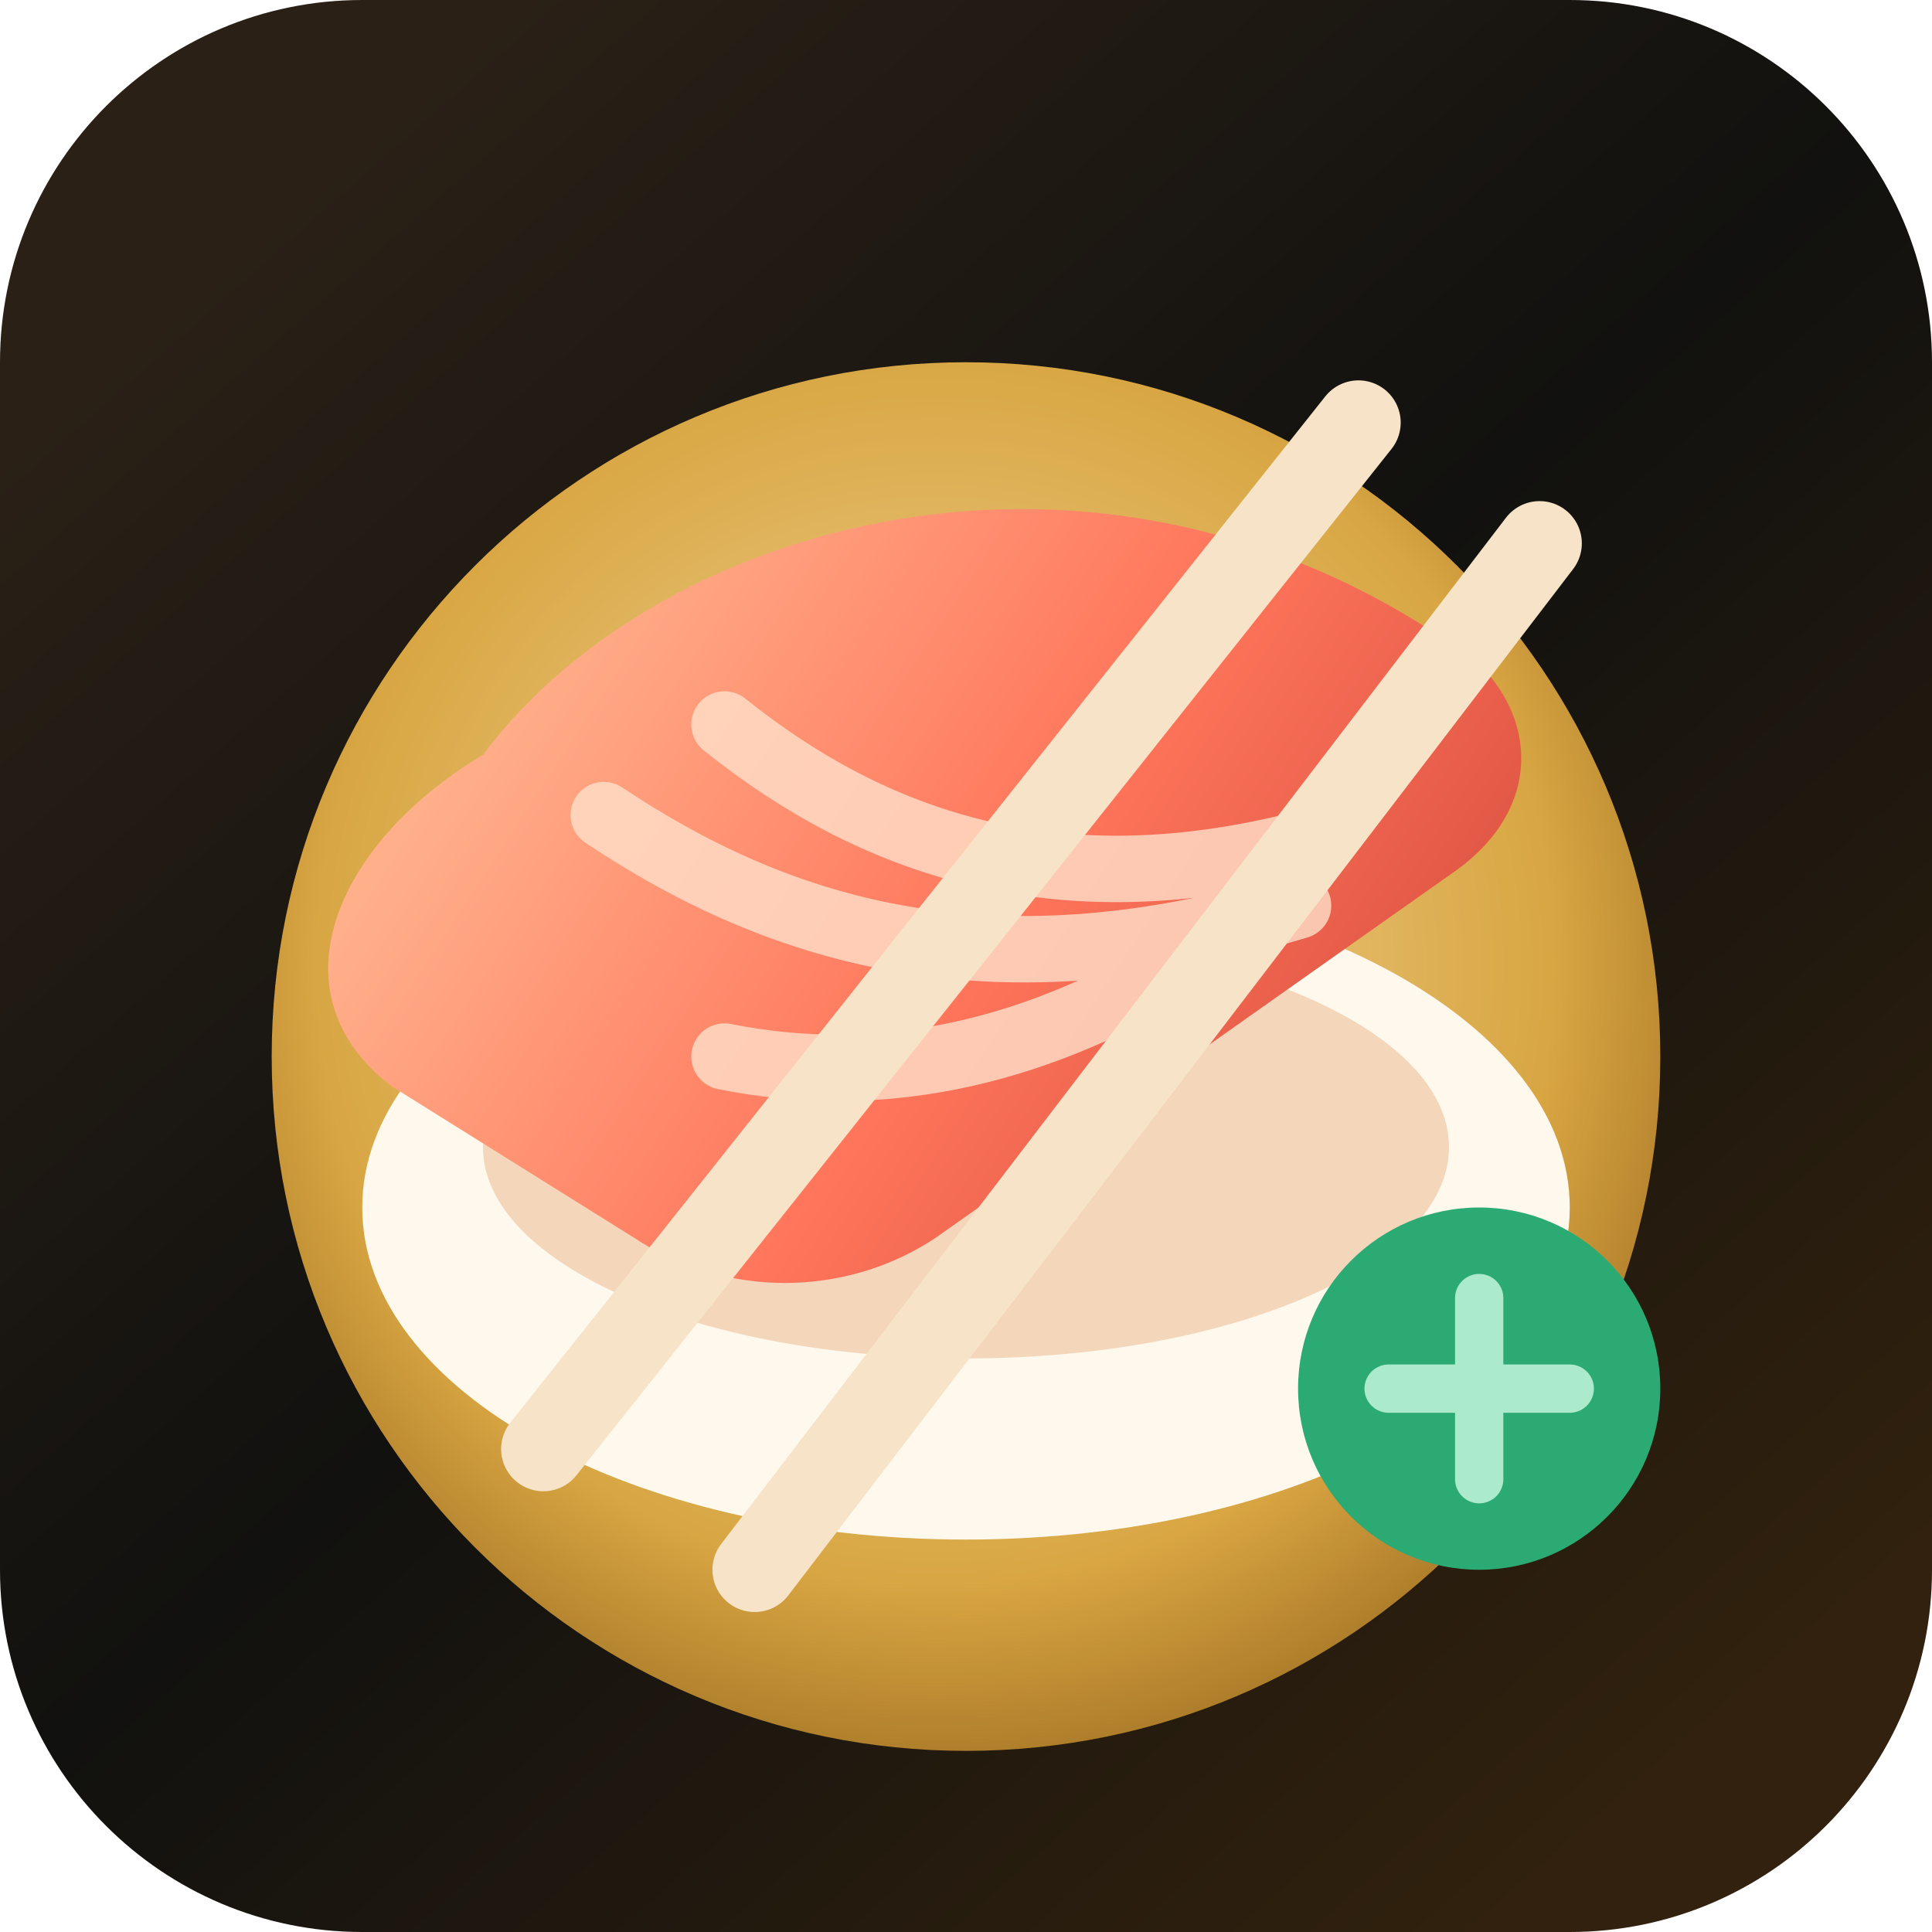
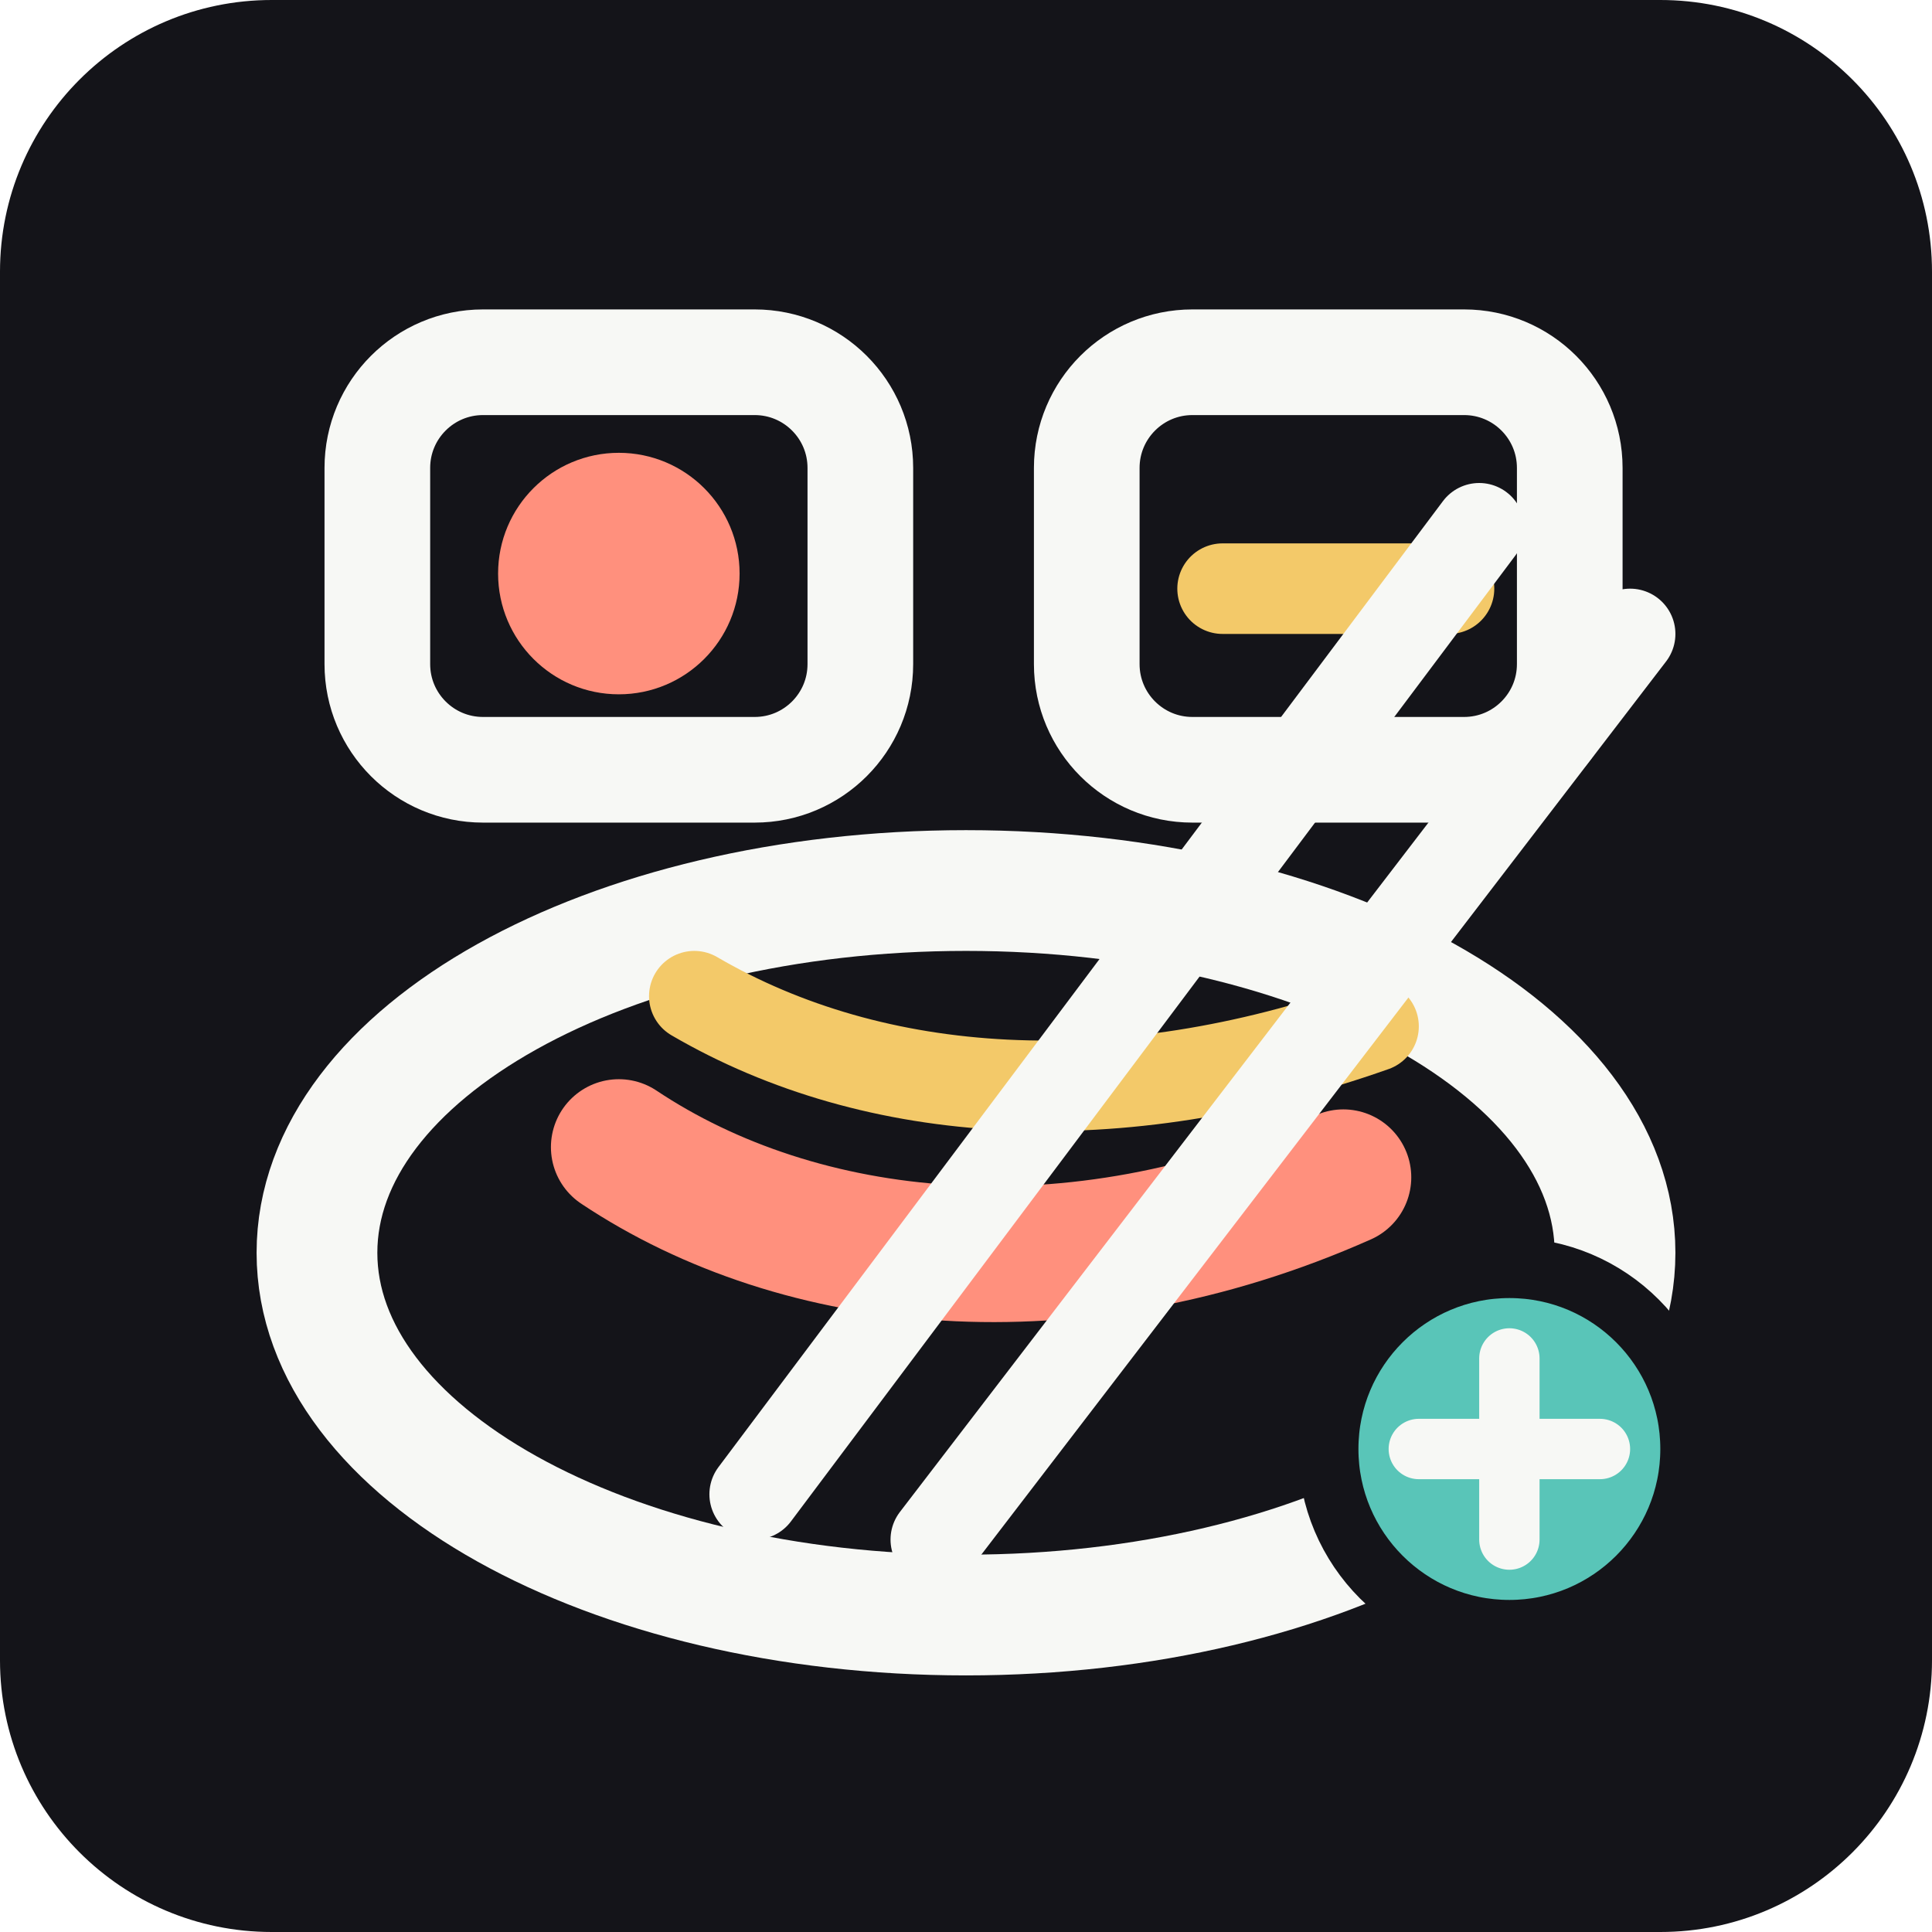
- <svg xmlns="http://www.w3.org/2000/svg" viewBox="0 0 64 64">
-   <defs>
-     <linearGradient id="bg" x1="9" y1="7" x2="55" y2="59" gradientUnits="userSpaceOnUse">
-       <stop stop-color="#2a2016" />
-       <stop offset=".48" stop-color="#11110f" />
-       <stop offset="1" stop-color="#31210e" />
-     </linearGradient>
-     <linearGradient id="salmon" x1="18" y1="20" x2="47" y2="39" gradientUnits="userSpaceOnUse">
-       <stop stop-color="#ffb08b" />
-       <stop offset=".52" stop-color="#ff765c" />
-       <stop offset="1" stop-color="#d94f3f" />
-     </linearGradient>
-     <radialGradient id="glow" cx="0" cy="0" r="1" gradientTransform="matrix(24 20 -20 24 31 32)" gradientUnits="userSpaceOnUse">
-       <stop stop-color="#ffe5a8" />
-       <stop offset=".65" stop-color="#e2ad45" />
-       <stop offset="1" stop-color="#8b5b13" />
-     </radialGradient>
-   </defs>
-   <rect width="64" height="64" rx="12" fill="url(#bg)" />
-   <circle cx="32" cy="35" r="23" fill="url(#glow)" opacity=".95" />
-   <ellipse cx="32" cy="40" rx="20" ry="11" fill="#fff8ed" />
-   <ellipse cx="32" cy="38" rx="16" ry="7" fill="#f4d6bb" />
-   <path d="M16 25c6-8 21-12 33-3 2 2 2 5-1 7L31 41c-3 2-7 2-10 0l-8-5c-4-3-2-8 3-11Z" fill="url(#salmon)" />
-   <path d="M20 27c6 4 13 6 23 3M24 24c5 4 11 6 19 4M24 35c5 1 10 0 15-3" fill="none" stroke="#ffe0c9" stroke-width="2.2" stroke-linecap="round" opacity=".8" />
-   <path d="M45 14 18 48M51 18 25 52" stroke="#f7e4c8" stroke-width="2.8" stroke-linecap="round" />
-   <circle cx="49" cy="46" r="6" fill="#2caa73" />
-   <path d="M46 46h6M49 43v6" stroke="#d7ffe9" stroke-width="1.6" stroke-linecap="round" opacity=".75" />
+ <svg xmlns="http://www.w3.org/2000/svg" viewBox="0 0 128 128" role="img" aria-label="Yum icon">
+   <rect width="128" height="128" rx="18" fill="#141419" />
+   <rect x="25" y="24" width="32" height="27" rx="7" fill="none" stroke="#f7f8f5" stroke-width="7" />
+   <rect x="72" y="24" width="32" height="27" rx="7" fill="none" stroke="#f7f8f5" stroke-width="7" />
+   <circle cx="41" cy="38" r="8" fill="#ff907d" />
+   <path d="M81 39h15" stroke="#f3c969" stroke-width="6" stroke-linecap="round" />
+   <ellipse cx="64" cy="83" rx="43" ry="24" fill="none" stroke="#f7f8f5" stroke-width="8" />
+   <path d="M41 76c12 8 30 10 48 2" fill="none" stroke="#ff907d" stroke-width="9" stroke-linecap="round" />
+   <path d="M46 66c12 7 28 8 45 2" fill="none" stroke="#f3c969" stroke-width="6" stroke-linecap="round" />
+   <path d="M98 35 50 99M108 42 62 102" stroke="#f7f8f5" stroke-width="6" stroke-linecap="round" />
+   <circle cx="100" cy="96" r="12" fill="#59c5b8" stroke="#141419" stroke-width="4" />
+   <path d="M94 96h12M100 90v12" stroke="#f7f8f5" stroke-width="4" stroke-linecap="round" />
</svg>
